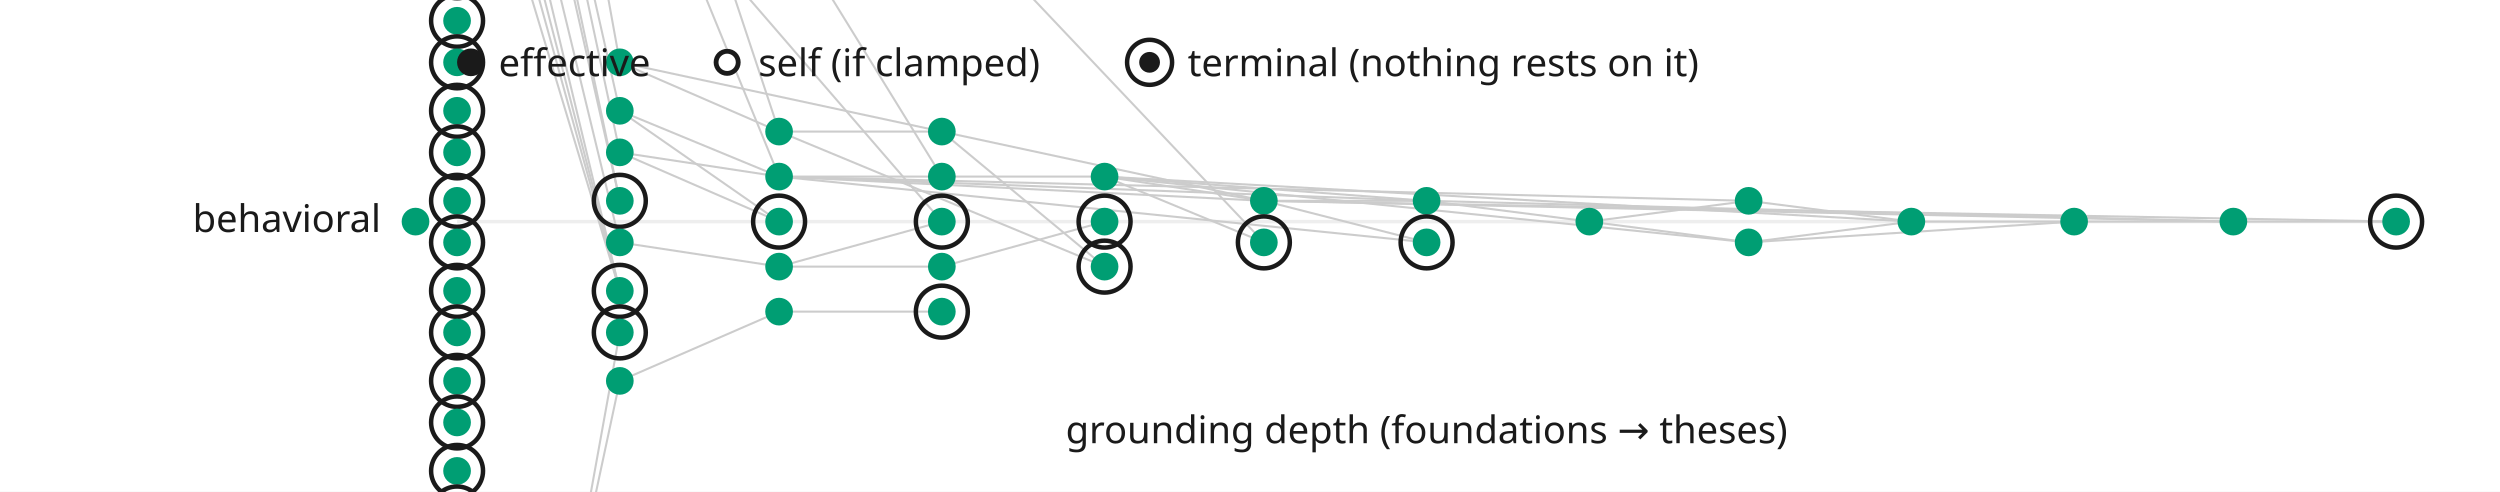
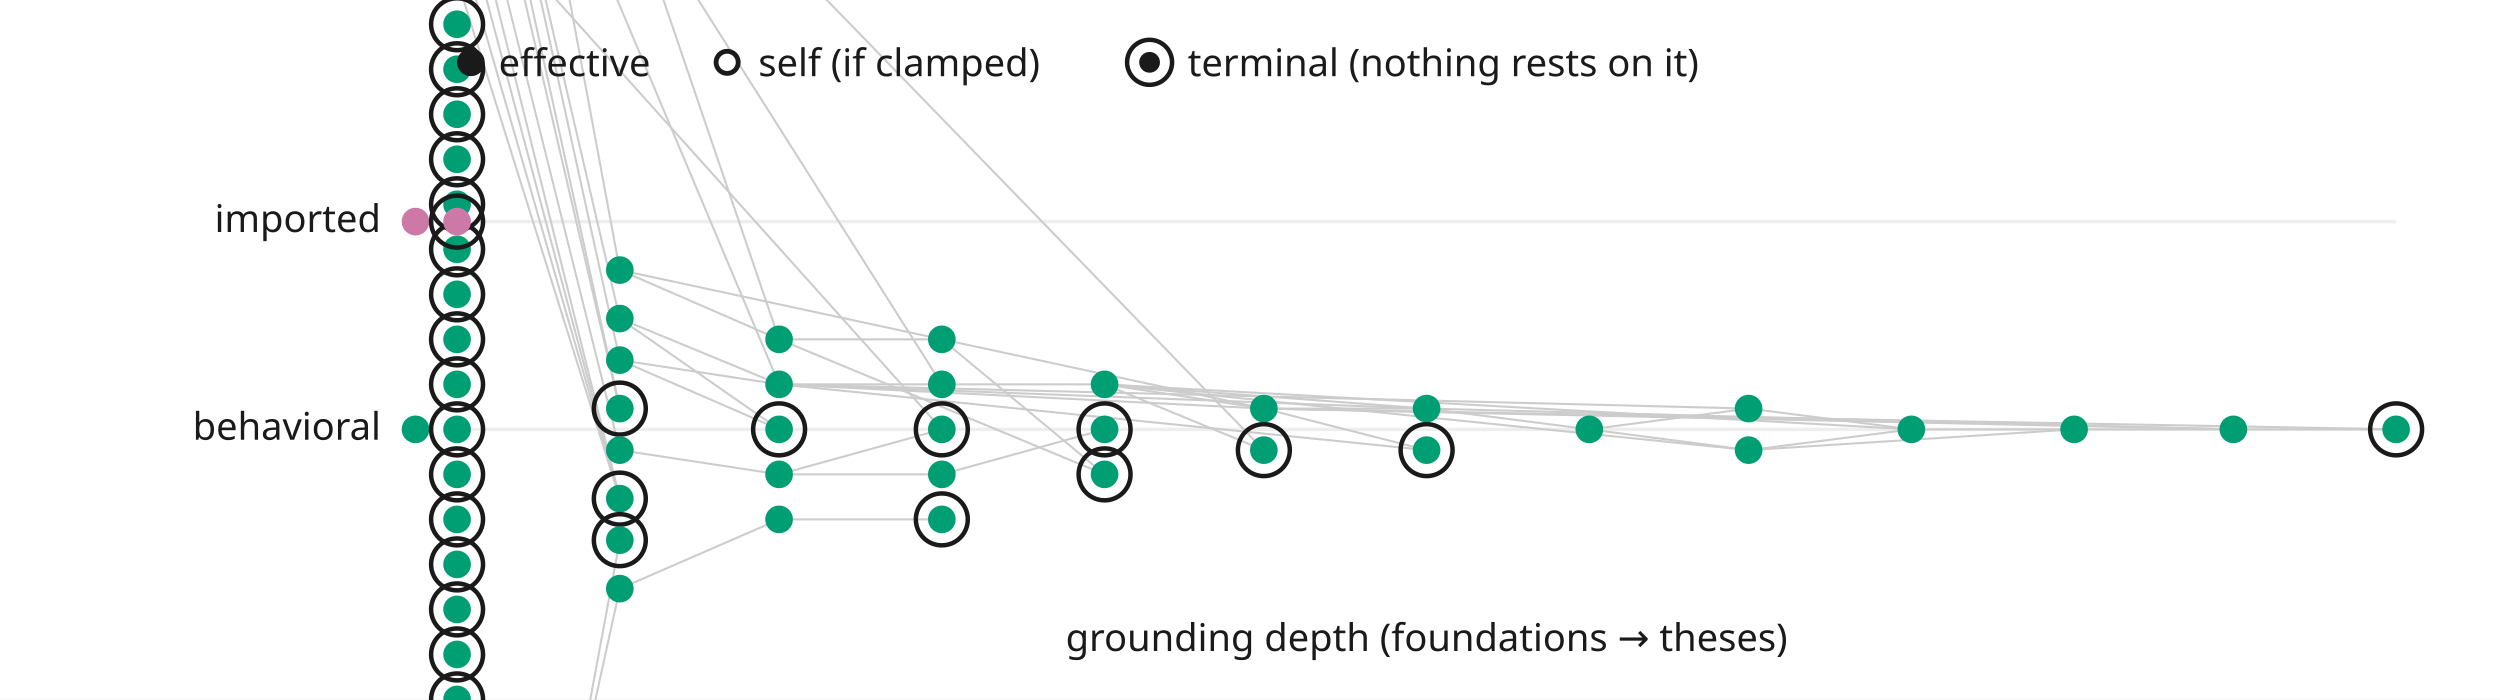
- <svg xmlns="http://www.w3.org/2000/svg" width="722" height="142" font-family="sans-serif" font-size="11">
-   <rect width="722" height="142" fill="white" />
+ <svg xmlns="http://www.w3.org/2000/svg" width="722" height="202" font-family="sans-serif" font-size="11">
+   <rect width="722" height="202" fill="white" />
  <line x1="132" y1="64" x2="692" y2="64" stroke="#eeeeee" />
-   <circle cx="120" cy="64" r="4" fill="#009E73" />
-   <text x="110" y="67" text-anchor="end" fill="#1a1a1a">behavioral</text>
-   <line x1="365" y1="58" x2="412" y2="58" stroke="#cccccc" stroke-width="0.6" />
-   <line x1="319" y1="51" x2="412" y2="58" stroke="#cccccc" stroke-width="0.6" />
-   <line x1="225" y1="51" x2="412" y2="58" stroke="#cccccc" stroke-width="0.6" />
-   <line x1="132" y1="-242" x2="179" y2="18" stroke="#cccccc" stroke-width="0.6" />
-   <line x1="179" y1="18" x2="365" y2="58" stroke="#cccccc" stroke-width="0.6" />
-   <line x1="225" y1="51" x2="365" y2="58" stroke="#cccccc" stroke-width="0.6" />
-   <line x1="319" y1="51" x2="365" y2="58" stroke="#cccccc" stroke-width="0.6" />
-   <line x1="132" y1="-242" x2="225" y2="38" stroke="#cccccc" stroke-width="0.6" />
-   <line x1="179" y1="18" x2="225" y2="38" stroke="#cccccc" stroke-width="0.6" />
-   <line x1="225" y1="38" x2="272" y2="38" stroke="#cccccc" stroke-width="0.6" />
-   <line x1="132" y1="-176" x2="225" y2="51" stroke="#cccccc" stroke-width="0.6" />
-   <line x1="179" y1="32" x2="225" y2="51" stroke="#cccccc" stroke-width="0.6" />
-   <line x1="179" y1="44" x2="225" y2="51" stroke="#cccccc" stroke-width="0.6" />
-   <line x1="132" y1="-176" x2="179" y2="32" stroke="#cccccc" stroke-width="0.6" />
-   <line x1="132" y1="-176" x2="179" y2="44" stroke="#cccccc" stroke-width="0.6" />
-   <line x1="179" y1="32" x2="225" y2="64" stroke="#cccccc" stroke-width="0.6" />
-   <line x1="179" y1="44" x2="225" y2="64" stroke="#cccccc" stroke-width="0.6" />
-   <line x1="132" y1="-176" x2="272" y2="51" stroke="#cccccc" stroke-width="0.6" />
-   <line x1="225" y1="51" x2="272" y2="51" stroke="#cccccc" stroke-width="0.6" />
-   <line x1="272" y1="51" x2="319" y2="51" stroke="#cccccc" stroke-width="0.6" />
-   <line x1="319" y1="51" x2="365" y2="70" stroke="#cccccc" stroke-width="0.6" />
-   <line x1="132" y1="-176" x2="365" y2="70" stroke="#cccccc" stroke-width="0.6" />
-   <line x1="132" y1="-164" x2="179" y2="58" stroke="#cccccc" stroke-width="0.6" />
-   <line x1="132" y1="-150" x2="179" y2="58" stroke="#cccccc" stroke-width="0.6" />
-   <line x1="132" y1="-124" x2="179" y2="70" stroke="#cccccc" stroke-width="0.6" />
-   <line x1="179" y1="70" x2="225" y2="77" stroke="#cccccc" stroke-width="0.6" />
-   <line x1="132" y1="-112" x2="179" y2="84" stroke="#cccccc" stroke-width="0.6" />
-   <line x1="132" y1="-98" x2="179" y2="84" stroke="#cccccc" stroke-width="0.6" />
-   <line x1="132" y1="-86" x2="179" y2="84" stroke="#cccccc" stroke-width="0.6" />
-   <line x1="132" y1="-72" x2="179" y2="84" stroke="#cccccc" stroke-width="0.6" />
-   <line x1="132" y1="-98" x2="272" y2="64" stroke="#cccccc" stroke-width="0.6" />
-   <line x1="225" y1="77" x2="272" y2="64" stroke="#cccccc" stroke-width="0.6" />
-   <line x1="225" y1="77" x2="272" y2="77" stroke="#cccccc" stroke-width="0.6" />
-   <line x1="272" y1="77" x2="319" y2="64" stroke="#cccccc" stroke-width="0.6" />
-   <line x1="412" y1="58" x2="459" y2="64" stroke="#cccccc" stroke-width="0.6" />
-   <line x1="225" y1="38" x2="319" y2="77" stroke="#cccccc" stroke-width="0.6" />
-   <line x1="272" y1="38" x2="319" y2="77" stroke="#cccccc" stroke-width="0.6" />
-   <line x1="225" y1="51" x2="505" y2="58" stroke="#cccccc" stroke-width="0.6" />
-   <line x1="459" y1="64" x2="505" y2="58" stroke="#cccccc" stroke-width="0.6" />
-   <line x1="319" y1="51" x2="505" y2="70" stroke="#cccccc" stroke-width="0.6" />
-   <line x1="459" y1="64" x2="505" y2="70" stroke="#cccccc" stroke-width="0.6" />
-   <line x1="505" y1="70" x2="552" y2="64" stroke="#cccccc" stroke-width="0.6" />
-   <line x1="319" y1="51" x2="552" y2="64" stroke="#cccccc" stroke-width="0.6" />
-   <line x1="505" y1="58" x2="552" y2="64" stroke="#cccccc" stroke-width="0.6" />
-   <line x1="552" y1="64" x2="599" y2="64" stroke="#cccccc" stroke-width="0.6" />
-   <line x1="505" y1="70" x2="599" y2="64" stroke="#cccccc" stroke-width="0.6" />
-   <line x1="132" y1="356" x2="179" y2="96" stroke="#cccccc" stroke-width="0.6" />
-   <line x1="132" y1="330" x2="179" y2="110" stroke="#cccccc" stroke-width="0.6" />
-   <line x1="179" y1="110" x2="225" y2="90" stroke="#cccccc" stroke-width="0.6" />
-   <line x1="225" y1="90" x2="272" y2="90" stroke="#cccccc" stroke-width="0.6" />
-   <line x1="365" y1="58" x2="645" y2="64" stroke="#cccccc" stroke-width="0.6" />
-   <line x1="599" y1="64" x2="645" y2="64" stroke="#cccccc" stroke-width="0.6" />
-   <line x1="412" y1="58" x2="645" y2="64" stroke="#cccccc" stroke-width="0.6" />
-   <line x1="365" y1="58" x2="692" y2="64" stroke="#cccccc" stroke-width="0.6" />
-   <line x1="645" y1="64" x2="692" y2="64" stroke="#cccccc" stroke-width="0.6" />
-   <line x1="225" y1="51" x2="412" y2="70" stroke="#cccccc" stroke-width="0.6" />
-   <line x1="365" y1="58" x2="412" y2="70" stroke="#cccccc" stroke-width="0.6" />
-   <circle cx="412" cy="58" r="4" fill="#009E73" />
-   <circle cx="132" cy="-242" r="4" fill="#009E73" />
-   <circle cx="179" cy="18" r="4" fill="#009E73" />
-   <circle cx="365" cy="58" r="4" fill="#009E73" />
-   <circle cx="225" cy="38" r="4" fill="#009E73" />
-   <circle cx="272" cy="38" r="4" fill="#009E73" />
-   <circle cx="225" cy="51" r="4" fill="#009E73" />
-   <circle cx="179" cy="32" r="4" fill="#009E73" />
-   <circle cx="179" cy="44" r="4" fill="#009E73" />
-   <circle cx="225" cy="64" r="4" fill="#009E73" />
-   <circle cx="225" cy="64" r="7.5" fill="none" stroke="#1a1a1a" stroke-width="1.3" />
-   <circle cx="132" cy="-228" r="4" fill="#009E73" />
-   <circle cx="132" cy="-228" r="7.5" fill="none" stroke="#1a1a1a" stroke-width="1.3" />
-   <circle cx="132" cy="-216" r="4" fill="#009E73" />
-   <circle cx="132" cy="-216" r="7.5" fill="none" stroke="#1a1a1a" stroke-width="1.3" />
-   <circle cx="132" cy="-202" r="4" fill="#009E73" />
-   <circle cx="132" cy="-202" r="7.5" fill="none" stroke="#1a1a1a" stroke-width="1.3" />
-   <circle cx="132" cy="-190" r="4" fill="#009E73" />
-   <circle cx="132" cy="-190" r="7.5" fill="none" stroke="#1a1a1a" stroke-width="1.3" />
-   <circle cx="132" cy="-176" r="4" fill="#009E73" />
-   <circle cx="272" cy="51" r="4" fill="#009E73" />
-   <circle cx="319" cy="51" r="4" fill="#009E73" />
-   <circle cx="365" cy="70" r="4" fill="#009E73" />
-   <circle cx="365" cy="70" r="7.5" fill="none" stroke="#1a1a1a" stroke-width="1.3" />
-   <circle cx="179" cy="58" r="4" fill="#009E73" />
-   <circle cx="179" cy="58" r="7.5" fill="none" stroke="#1a1a1a" stroke-width="1.3" />
-   <circle cx="132" cy="-164" r="4" fill="#009E73" />
-   <circle cx="132" cy="-150" r="4" fill="#009E73" />
-   <circle cx="132" cy="-138" r="4" fill="#009E73" />
-   <circle cx="132" cy="-138" r="7.5" fill="none" stroke="#1a1a1a" stroke-width="1.3" />
-   <circle cx="132" cy="-124" r="4" fill="#009E73" />
-   <circle cx="179" cy="70" r="4" fill="#009E73" />
-   <circle cx="225" cy="77" r="4" fill="#009E73" />
-   <circle cx="179" cy="84" r="4" fill="#009E73" />
-   <circle cx="179" cy="84" r="7.5" fill="none" stroke="#1a1a1a" stroke-width="1.3" />
-   <circle cx="132" cy="-112" r="4" fill="#009E73" />
-   <circle cx="132" cy="-98" r="4" fill="#009E73" />
-   <circle cx="132" cy="-86" r="4" fill="#009E73" />
-   <circle cx="132" cy="-72" r="4" fill="#009E73" />
-   <circle cx="272" cy="64" r="4" fill="#009E73" />
-   <circle cx="272" cy="64" r="7.5" fill="none" stroke="#1a1a1a" stroke-width="1.3" />
-   <circle cx="272" cy="77" r="4" fill="#009E73" />
-   <circle cx="319" cy="64" r="4" fill="#009E73" />
-   <circle cx="319" cy="64" r="7.5" fill="none" stroke="#1a1a1a" stroke-width="1.3" />
-   <circle cx="132" cy="-60" r="4" fill="#009E73" />
-   <circle cx="132" cy="-60" r="7.5" fill="none" stroke="#1a1a1a" stroke-width="1.3" />
-   <circle cx="132" cy="-46" r="4" fill="#009E73" />
-   <circle cx="132" cy="-46" r="7.5" fill="none" stroke="#1a1a1a" stroke-width="1.3" />
-   <circle cx="132" cy="-34" r="4" fill="#009E73" />
-   <circle cx="132" cy="-34" r="7.5" fill="none" stroke="#1a1a1a" stroke-width="1.3" />
-   <circle cx="132" cy="-20" r="4" fill="#009E73" />
-   <circle cx="132" cy="-20" r="7.5" fill="none" stroke="#1a1a1a" stroke-width="1.3" />
-   <circle cx="132" cy="-8" r="4" fill="#009E73" />
-   <circle cx="132" cy="-8" r="7.5" fill="none" stroke="#1a1a1a" stroke-width="1.3" />
-   <circle cx="132" cy="6" r="4" fill="#009E73" />
-   <circle cx="132" cy="6" r="7.5" fill="none" stroke="#1a1a1a" stroke-width="1.3" />
-   <circle cx="132" cy="18" r="4" fill="#009E73" />
-   <circle cx="132" cy="18" r="7.5" fill="none" stroke="#1a1a1a" stroke-width="1.3" />
-   <circle cx="132" cy="32" r="4" fill="#009E73" />
-   <circle cx="132" cy="32" r="7.5" fill="none" stroke="#1a1a1a" stroke-width="1.3" />
-   <circle cx="132" cy="44" r="4" fill="#009E73" />
-   <circle cx="132" cy="44" r="7.5" fill="none" stroke="#1a1a1a" stroke-width="1.3" />
-   <circle cx="132" cy="58" r="4" fill="#009E73" />
-   <circle cx="132" cy="58" r="7.5" fill="none" stroke="#1a1a1a" stroke-width="1.3" />
-   <circle cx="132" cy="70" r="4" fill="#009E73" />
-   <circle cx="132" cy="70" r="7.5" fill="none" stroke="#1a1a1a" stroke-width="1.3" />
-   <circle cx="132" cy="84" r="4" fill="#009E73" />
-   <circle cx="132" cy="84" r="7.5" fill="none" stroke="#1a1a1a" stroke-width="1.3" />
-   <circle cx="132" cy="96" r="4" fill="#009E73" />
-   <circle cx="132" cy="96" r="7.5" fill="none" stroke="#1a1a1a" stroke-width="1.3" />
-   <circle cx="132" cy="110" r="4" fill="#009E73" />
-   <circle cx="132" cy="110" r="7.5" fill="none" stroke="#1a1a1a" stroke-width="1.3" />
-   <circle cx="132" cy="122" r="4" fill="#009E73" />
-   <circle cx="132" cy="122" r="7.5" fill="none" stroke="#1a1a1a" stroke-width="1.3" />
-   <circle cx="132" cy="136" r="4" fill="#009E73" />
-   <circle cx="132" cy="136" r="7.5" fill="none" stroke="#1a1a1a" stroke-width="1.3" />
-   <circle cx="132" cy="148" r="4" fill="#009E73" />
-   <circle cx="132" cy="148" r="7.5" fill="none" stroke="#1a1a1a" stroke-width="1.3" />
-   <circle cx="132" cy="162" r="4" fill="#009E73" />
-   <circle cx="132" cy="162" r="7.5" fill="none" stroke="#1a1a1a" stroke-width="1.3" />
-   <circle cx="132" cy="174" r="4" fill="#009E73" />
-   <circle cx="132" cy="174" r="7.5" fill="none" stroke="#1a1a1a" stroke-width="1.3" />
-   <circle cx="132" cy="188" r="4" fill="#009E73" />
-   <circle cx="132" cy="188" r="7.5" fill="none" stroke="#1a1a1a" stroke-width="1.3" />
-   <circle cx="132" cy="200" r="4" fill="#009E73" />
-   <circle cx="132" cy="200" r="7.5" fill="none" stroke="#1a1a1a" stroke-width="1.3" />
-   <circle cx="132" cy="214" r="4" fill="#009E73" />
-   <circle cx="132" cy="214" r="7.5" fill="none" stroke="#1a1a1a" stroke-width="1.3" />
-   <circle cx="132" cy="226" r="4" fill="#009E73" />
-   <circle cx="132" cy="226" r="7.5" fill="none" stroke="#1a1a1a" stroke-width="1.3" />
-   <circle cx="459" cy="64" r="4" fill="#009E73" />
-   <circle cx="319" cy="77" r="4" fill="#009E73" />
-   <circle cx="319" cy="77" r="7.5" fill="none" stroke="#1a1a1a" stroke-width="1.3" />
-   <circle cx="505" cy="58" r="4" fill="#009E73" />
-   <circle cx="505" cy="70" r="4" fill="#009E73" />
-   <circle cx="552" cy="64" r="4" fill="#009E73" />
-   <circle cx="599" cy="64" r="4" fill="#009E73" />
-   <circle cx="132" cy="240" r="4" fill="#009E73" />
-   <circle cx="132" cy="240" r="7.5" fill="none" stroke="#1a1a1a" stroke-width="1.3" />
-   <circle cx="132" cy="252" r="4" fill="#009E73" />
-   <circle cx="132" cy="252" r="7.5" fill="none" stroke="#1a1a1a" stroke-width="1.3" />
-   <circle cx="132" cy="266" r="4" fill="#009E73" />
-   <circle cx="132" cy="266" r="7.5" fill="none" stroke="#1a1a1a" stroke-width="1.3" />
-   <circle cx="132" cy="278" r="4" fill="#009E73" />
-   <circle cx="132" cy="278" r="7.5" fill="none" stroke="#1a1a1a" stroke-width="1.3" />
-   <circle cx="132" cy="292" r="4" fill="#009E73" />
-   <circle cx="132" cy="292" r="7.5" fill="none" stroke="#1a1a1a" stroke-width="1.3" />
-   <circle cx="132" cy="304" r="4" fill="#009E73" />
-   <circle cx="132" cy="304" r="7.5" fill="none" stroke="#1a1a1a" stroke-width="1.3" />
-   <circle cx="132" cy="318" r="4" fill="#009E73" />
-   <circle cx="132" cy="318" r="7.5" fill="none" stroke="#1a1a1a" stroke-width="1.3" />
-   <circle cx="132" cy="330" r="4" fill="#009E73" />
-   <circle cx="132" cy="344" r="4" fill="#009E73" />
-   <circle cx="132" cy="344" r="7.5" fill="none" stroke="#1a1a1a" stroke-width="1.3" />
-   <circle cx="132" cy="356" r="4" fill="#009E73" />
-   <circle cx="179" cy="96" r="4" fill="#009E73" />
-   <circle cx="179" cy="96" r="7.5" fill="none" stroke="#1a1a1a" stroke-width="1.3" />
-   <circle cx="179" cy="110" r="4" fill="#009E73" />
-   <circle cx="225" cy="90" r="4" fill="#009E73" />
-   <circle cx="272" cy="90" r="4" fill="#009E73" />
-   <circle cx="272" cy="90" r="7.5" fill="none" stroke="#1a1a1a" stroke-width="1.3" />
-   <circle cx="132" cy="370" r="4" fill="#009E73" />
-   <circle cx="132" cy="370" r="7.5" fill="none" stroke="#1a1a1a" stroke-width="1.3" />
-   <circle cx="645" cy="64" r="4" fill="#009E73" />
-   <circle cx="692" cy="64" r="4" fill="#009E73" />
-   <circle cx="692" cy="64" r="7.5" fill="none" stroke="#1a1a1a" stroke-width="1.3" />
-   <circle cx="412" cy="70" r="4" fill="#009E73" />
-   <circle cx="412" cy="70" r="7.5" fill="none" stroke="#1a1a1a" stroke-width="1.3" />
+   <circle cx="120" cy="64" r="4" fill="#CC79A7" />
+   <text x="110" y="67" text-anchor="end" fill="#1a1a1a">imported</text>
+   <line x1="132" y1="124" x2="692" y2="124" stroke="#eeeeee" />
+   <circle cx="120" cy="124" r="4" fill="#009E73" />
+   <text x="110" y="127" text-anchor="end" fill="#1a1a1a">behavioral</text>
+   <line x1="365" y1="118" x2="412" y2="118" stroke="#cccccc" stroke-width="0.6" />
+   <line x1="319" y1="111" x2="412" y2="118" stroke="#cccccc" stroke-width="0.6" />
+   <line x1="225" y1="111" x2="412" y2="118" stroke="#cccccc" stroke-width="0.6" />
+   <line x1="132" y1="-175" x2="179" y2="78" stroke="#cccccc" stroke-width="0.6" />
+   <line x1="179" y1="78" x2="365" y2="118" stroke="#cccccc" stroke-width="0.6" />
+   <line x1="225" y1="111" x2="365" y2="118" stroke="#cccccc" stroke-width="0.6" />
+   <line x1="319" y1="111" x2="365" y2="118" stroke="#cccccc" stroke-width="0.6" />
+   <line x1="132" y1="-175" x2="225" y2="98" stroke="#cccccc" stroke-width="0.6" />
+   <line x1="179" y1="78" x2="225" y2="98" stroke="#cccccc" stroke-width="0.6" />
+   <line x1="225" y1="98" x2="272" y2="98" stroke="#cccccc" stroke-width="0.6" />
+   <line x1="132" y1="-110" x2="225" y2="111" stroke="#cccccc" stroke-width="0.6" />
+   <line x1="179" y1="92" x2="225" y2="111" stroke="#cccccc" stroke-width="0.6" />
+   <line x1="179" y1="104" x2="225" y2="111" stroke="#cccccc" stroke-width="0.6" />
+   <line x1="132" y1="-110" x2="179" y2="92" stroke="#cccccc" stroke-width="0.6" />
+   <line x1="132" y1="-110" x2="179" y2="104" stroke="#cccccc" stroke-width="0.6" />
+   <line x1="179" y1="92" x2="225" y2="124" stroke="#cccccc" stroke-width="0.6" />
+   <line x1="179" y1="104" x2="225" y2="124" stroke="#cccccc" stroke-width="0.6" />
+   <line x1="132" y1="-110" x2="272" y2="111" stroke="#cccccc" stroke-width="0.6" />
+   <line x1="225" y1="111" x2="272" y2="111" stroke="#cccccc" stroke-width="0.6" />
+   <line x1="272" y1="111" x2="319" y2="111" stroke="#cccccc" stroke-width="0.6" />
+   <line x1="319" y1="111" x2="365" y2="130" stroke="#cccccc" stroke-width="0.6" />
+   <line x1="132" y1="-110" x2="365" y2="130" stroke="#cccccc" stroke-width="0.6" />
+   <line x1="132" y1="-97" x2="179" y2="118" stroke="#cccccc" stroke-width="0.6" />
+   <line x1="132" y1="-84" x2="179" y2="118" stroke="#cccccc" stroke-width="0.6" />
+   <line x1="132" y1="-58" x2="179" y2="130" stroke="#cccccc" stroke-width="0.6" />
+   <line x1="179" y1="130" x2="225" y2="137" stroke="#cccccc" stroke-width="0.6" />
+   <line x1="132" y1="-45" x2="179" y2="144" stroke="#cccccc" stroke-width="0.6" />
+   <line x1="132" y1="-32" x2="179" y2="144" stroke="#cccccc" stroke-width="0.6" />
+   <line x1="132" y1="-19" x2="179" y2="144" stroke="#cccccc" stroke-width="0.6" />
+   <line x1="132" y1="-6" x2="179" y2="144" stroke="#cccccc" stroke-width="0.6" />
+   <line x1="132" y1="-32" x2="272" y2="124" stroke="#cccccc" stroke-width="0.6" />
+   <line x1="225" y1="137" x2="272" y2="124" stroke="#cccccc" stroke-width="0.6" />
+   <line x1="225" y1="137" x2="272" y2="137" stroke="#cccccc" stroke-width="0.6" />
+   <line x1="272" y1="137" x2="319" y2="124" stroke="#cccccc" stroke-width="0.6" />
+   <line x1="412" y1="118" x2="459" y2="124" stroke="#cccccc" stroke-width="0.6" />
+   <line x1="225" y1="98" x2="319" y2="137" stroke="#cccccc" stroke-width="0.6" />
+   <line x1="272" y1="98" x2="319" y2="137" stroke="#cccccc" stroke-width="0.6" />
+   <line x1="225" y1="111" x2="505" y2="118" stroke="#cccccc" stroke-width="0.6" />
+   <line x1="459" y1="124" x2="505" y2="118" stroke="#cccccc" stroke-width="0.6" />
+   <line x1="319" y1="111" x2="505" y2="130" stroke="#cccccc" stroke-width="0.6" />
+   <line x1="459" y1="124" x2="505" y2="130" stroke="#cccccc" stroke-width="0.6" />
+   <line x1="505" y1="130" x2="552" y2="124" stroke="#cccccc" stroke-width="0.6" />
+   <line x1="319" y1="111" x2="552" y2="124" stroke="#cccccc" stroke-width="0.6" />
+   <line x1="505" y1="118" x2="552" y2="124" stroke="#cccccc" stroke-width="0.6" />
+   <line x1="552" y1="124" x2="599" y2="124" stroke="#cccccc" stroke-width="0.6" />
+   <line x1="505" y1="130" x2="599" y2="124" stroke="#cccccc" stroke-width="0.6" />
+   <line x1="132" y1="410" x2="179" y2="156" stroke="#cccccc" stroke-width="0.6" />
+   <line x1="132" y1="384" x2="179" y2="170" stroke="#cccccc" stroke-width="0.6" />
+   <line x1="179" y1="170" x2="225" y2="150" stroke="#cccccc" stroke-width="0.6" />
+   <line x1="225" y1="150" x2="272" y2="150" stroke="#cccccc" stroke-width="0.6" />
+   <line x1="365" y1="118" x2="645" y2="124" stroke="#cccccc" stroke-width="0.6" />
+   <line x1="599" y1="124" x2="645" y2="124" stroke="#cccccc" stroke-width="0.6" />
+   <line x1="412" y1="118" x2="645" y2="124" stroke="#cccccc" stroke-width="0.6" />
+   <line x1="365" y1="118" x2="692" y2="124" stroke="#cccccc" stroke-width="0.6" />
+   <line x1="645" y1="124" x2="692" y2="124" stroke="#cccccc" stroke-width="0.6" />
+   <line x1="225" y1="111" x2="412" y2="130" stroke="#cccccc" stroke-width="0.6" />
+   <line x1="365" y1="118" x2="412" y2="130" stroke="#cccccc" stroke-width="0.6" />
+   <circle cx="412" cy="118" r="4" fill="#009E73" />
+   <circle cx="132" cy="-175" r="4" fill="#009E73" />
+   <circle cx="179" cy="78" r="4" fill="#009E73" />
+   <circle cx="365" cy="118" r="4" fill="#009E73" />
+   <circle cx="225" cy="98" r="4" fill="#009E73" />
+   <circle cx="272" cy="98" r="4" fill="#009E73" />
+   <circle cx="225" cy="111" r="4" fill="#009E73" />
+   <circle cx="179" cy="92" r="4" fill="#009E73" />
+   <circle cx="179" cy="104" r="4" fill="#009E73" />
+   <circle cx="225" cy="124" r="4" fill="#009E73" />
+   <circle cx="225" cy="124" r="7.5" fill="none" stroke="#1a1a1a" stroke-width="1.3" />
+   <circle cx="132" cy="-162" r="4" fill="#009E73" />
+   <circle cx="132" cy="-162" r="7.5" fill="none" stroke="#1a1a1a" stroke-width="1.3" />
+   <circle cx="132" cy="-149" r="4" fill="#009E73" />
+   <circle cx="132" cy="-149" r="7.5" fill="none" stroke="#1a1a1a" stroke-width="1.3" />
+   <circle cx="132" cy="-136" r="4" fill="#009E73" />
+   <circle cx="132" cy="-136" r="7.5" fill="none" stroke="#1a1a1a" stroke-width="1.3" />
+   <circle cx="132" cy="-123" r="4" fill="#009E73" />
+   <circle cx="132" cy="-123" r="7.5" fill="none" stroke="#1a1a1a" stroke-width="1.3" />
+   <circle cx="132" cy="-110" r="4" fill="#009E73" />
+   <circle cx="272" cy="111" r="4" fill="#009E73" />
+   <circle cx="319" cy="111" r="4" fill="#009E73" />
+   <circle cx="365" cy="130" r="4" fill="#009E73" />
+   <circle cx="365" cy="130" r="7.5" fill="none" stroke="#1a1a1a" stroke-width="1.3" />
+   <circle cx="179" cy="118" r="4" fill="#009E73" />
+   <circle cx="179" cy="118" r="7.5" fill="none" stroke="#1a1a1a" stroke-width="1.3" />
+   <circle cx="132" cy="-97" r="4" fill="#009E73" />
+   <circle cx="132" cy="-84" r="4" fill="#009E73" />
+   <circle cx="132" cy="-71" r="4" fill="#009E73" />
+   <circle cx="132" cy="-71" r="7.5" fill="none" stroke="#1a1a1a" stroke-width="1.3" />
+   <circle cx="132" cy="-58" r="4" fill="#009E73" />
+   <circle cx="179" cy="130" r="4" fill="#009E73" />
+   <circle cx="225" cy="137" r="4" fill="#009E73" />
+   <circle cx="179" cy="144" r="4" fill="#009E73" />
+   <circle cx="179" cy="144" r="7.5" fill="none" stroke="#1a1a1a" stroke-width="1.3" />
+   <circle cx="132" cy="-45" r="4" fill="#009E73" />
+   <circle cx="132" cy="-32" r="4" fill="#009E73" />
+   <circle cx="132" cy="-19" r="4" fill="#009E73" />
+   <circle cx="132" cy="-6" r="4" fill="#009E73" />
+   <circle cx="272" cy="124" r="4" fill="#009E73" />
+   <circle cx="272" cy="124" r="7.5" fill="none" stroke="#1a1a1a" stroke-width="1.3" />
+   <circle cx="272" cy="137" r="4" fill="#009E73" />
+   <circle cx="319" cy="124" r="4" fill="#009E73" />
+   <circle cx="319" cy="124" r="7.5" fill="none" stroke="#1a1a1a" stroke-width="1.3" />
+   <circle cx="132" cy="7" r="4" fill="#009E73" />
+   <circle cx="132" cy="7" r="7.5" fill="none" stroke="#1a1a1a" stroke-width="1.3" />
+   <circle cx="132" cy="20" r="4" fill="#009E73" />
+   <circle cx="132" cy="20" r="7.5" fill="none" stroke="#1a1a1a" stroke-width="1.3" />
+   <circle cx="132" cy="33" r="4" fill="#009E73" />
+   <circle cx="132" cy="33" r="7.5" fill="none" stroke="#1a1a1a" stroke-width="1.3" />
+   <circle cx="132" cy="46" r="4" fill="#009E73" />
+   <circle cx="132" cy="46" r="7.5" fill="none" stroke="#1a1a1a" stroke-width="1.3" />
+   <circle cx="132" cy="59" r="4" fill="#009E73" />
+   <circle cx="132" cy="59" r="7.5" fill="none" stroke="#1a1a1a" stroke-width="1.3" />
+   <circle cx="132" cy="72" r="4" fill="#009E73" />
+   <circle cx="132" cy="72" r="7.5" fill="none" stroke="#1a1a1a" stroke-width="1.3" />
+   <circle cx="132" cy="85" r="4" fill="#009E73" />
+   <circle cx="132" cy="85" r="7.5" fill="none" stroke="#1a1a1a" stroke-width="1.3" />
+   <circle cx="132" cy="98" r="4" fill="#009E73" />
+   <circle cx="132" cy="98" r="7.5" fill="none" stroke="#1a1a1a" stroke-width="1.3" />
+   <circle cx="132" cy="111" r="4" fill="#009E73" />
+   <circle cx="132" cy="111" r="7.5" fill="none" stroke="#1a1a1a" stroke-width="1.3" />
+   <circle cx="132" cy="64" r="4" fill="#CC79A7" />
+   <circle cx="132" cy="64" r="7.5" fill="none" stroke="#1a1a1a" stroke-width="1.3" />
+   <circle cx="132" cy="124" r="4" fill="#009E73" />
+   <circle cx="132" cy="124" r="7.5" fill="none" stroke="#1a1a1a" stroke-width="1.3" />
+   <circle cx="132" cy="137" r="4" fill="#009E73" />
+   <circle cx="132" cy="137" r="7.5" fill="none" stroke="#1a1a1a" stroke-width="1.3" />
+   <circle cx="132" cy="150" r="4" fill="#009E73" />
+   <circle cx="132" cy="150" r="7.5" fill="none" stroke="#1a1a1a" stroke-width="1.3" />
+   <circle cx="132" cy="163" r="4" fill="#009E73" />
+   <circle cx="132" cy="163" r="7.5" fill="none" stroke="#1a1a1a" stroke-width="1.3" />
+   <circle cx="132" cy="176" r="4" fill="#009E73" />
+   <circle cx="132" cy="176" r="7.5" fill="none" stroke="#1a1a1a" stroke-width="1.3" />
+   <circle cx="132" cy="189" r="4" fill="#009E73" />
+   <circle cx="132" cy="189" r="7.5" fill="none" stroke="#1a1a1a" stroke-width="1.3" />
+   <circle cx="132" cy="202" r="4" fill="#009E73" />
+   <circle cx="132" cy="202" r="7.5" fill="none" stroke="#1a1a1a" stroke-width="1.3" />
+   <circle cx="132" cy="215" r="4" fill="#009E73" />
+   <circle cx="132" cy="215" r="7.5" fill="none" stroke="#1a1a1a" stroke-width="1.3" />
+   <circle cx="132" cy="228" r="4" fill="#009E73" />
+   <circle cx="132" cy="228" r="7.5" fill="none" stroke="#1a1a1a" stroke-width="1.3" />
+   <circle cx="132" cy="241" r="4" fill="#009E73" />
+   <circle cx="132" cy="241" r="7.5" fill="none" stroke="#1a1a1a" stroke-width="1.3" />
+   <circle cx="132" cy="254" r="4" fill="#009E73" />
+   <circle cx="132" cy="254" r="7.5" fill="none" stroke="#1a1a1a" stroke-width="1.3" />
+   <circle cx="132" cy="267" r="4" fill="#009E73" />
+   <circle cx="132" cy="267" r="7.5" fill="none" stroke="#1a1a1a" stroke-width="1.3" />
+   <circle cx="132" cy="280" r="4" fill="#009E73" />
+   <circle cx="132" cy="280" r="7.5" fill="none" stroke="#1a1a1a" stroke-width="1.3" />
+   <circle cx="459" cy="124" r="4" fill="#009E73" />
+   <circle cx="319" cy="137" r="4" fill="#009E73" />
+   <circle cx="319" cy="137" r="7.5" fill="none" stroke="#1a1a1a" stroke-width="1.3" />
+   <circle cx="505" cy="118" r="4" fill="#009E73" />
+   <circle cx="505" cy="130" r="4" fill="#009E73" />
+   <circle cx="552" cy="124" r="4" fill="#009E73" />
+   <circle cx="599" cy="124" r="4" fill="#009E73" />
+   <circle cx="132" cy="293" r="4" fill="#009E73" />
+   <circle cx="132" cy="293" r="7.5" fill="none" stroke="#1a1a1a" stroke-width="1.3" />
+   <circle cx="132" cy="306" r="4" fill="#009E73" />
+   <circle cx="132" cy="306" r="7.5" fill="none" stroke="#1a1a1a" stroke-width="1.3" />
+   <circle cx="132" cy="319" r="4" fill="#009E73" />
+   <circle cx="132" cy="319" r="7.5" fill="none" stroke="#1a1a1a" stroke-width="1.3" />
+   <circle cx="132" cy="332" r="4" fill="#009E73" />
+   <circle cx="132" cy="332" r="7.5" fill="none" stroke="#1a1a1a" stroke-width="1.3" />
+   <circle cx="132" cy="345" r="4" fill="#009E73" />
+   <circle cx="132" cy="345" r="7.5" fill="none" stroke="#1a1a1a" stroke-width="1.3" />
+   <circle cx="132" cy="358" r="4" fill="#009E73" />
+   <circle cx="132" cy="358" r="7.5" fill="none" stroke="#1a1a1a" stroke-width="1.3" />
+   <circle cx="132" cy="371" r="4" fill="#009E73" />
+   <circle cx="132" cy="371" r="7.5" fill="none" stroke="#1a1a1a" stroke-width="1.3" />
+   <circle cx="132" cy="384" r="4" fill="#009E73" />
+   <circle cx="132" cy="397" r="4" fill="#009E73" />
+   <circle cx="132" cy="397" r="7.5" fill="none" stroke="#1a1a1a" stroke-width="1.3" />
+   <circle cx="132" cy="410" r="4" fill="#009E73" />
+   <circle cx="179" cy="156" r="4" fill="#009E73" />
+   <circle cx="179" cy="156" r="7.5" fill="none" stroke="#1a1a1a" stroke-width="1.3" />
+   <circle cx="179" cy="170" r="4" fill="#009E73" />
+   <circle cx="225" cy="150" r="4" fill="#009E73" />
+   <circle cx="272" cy="150" r="4" fill="#009E73" />
+   <circle cx="272" cy="150" r="7.5" fill="none" stroke="#1a1a1a" stroke-width="1.3" />
+   <circle cx="132" cy="423" r="4" fill="#009E73" />
+   <circle cx="132" cy="423" r="7.5" fill="none" stroke="#1a1a1a" stroke-width="1.3" />
+   <circle cx="645" cy="124" r="4" fill="#009E73" />
+   <circle cx="692" cy="124" r="4" fill="#009E73" />
+   <circle cx="692" cy="124" r="7.5" fill="none" stroke="#1a1a1a" stroke-width="1.3" />
+   <circle cx="412" cy="130" r="4" fill="#009E73" />
+   <circle cx="412" cy="130" r="7.5" fill="none" stroke="#1a1a1a" stroke-width="1.3" />
  <circle cx="136" cy="18" r="4" fill="#1a1a1a" />
  <text x="144" y="22" fill="#1a1a1a">effective</text>
  <circle cx="210" cy="18" r="3.2" fill="white" stroke="#1a1a1a" stroke-width="1.4" />
  <text x="219" y="22" fill="#1a1a1a">self (if clamped)</text>
  <circle cx="332" cy="18" r="6.5" fill="none" stroke="#1a1a1a" stroke-width="1.3" />
  <circle cx="332" cy="18" r="3" fill="#1a1a1a" />
  <text x="343" y="22" fill="#1a1a1a">terminal (nothing rests on it)</text>
-   <text x="412" y="128" text-anchor="middle" fill="#1a1a1a">grounding depth  (foundations → theses)</text>
+   <text x="412" y="188" text-anchor="middle" fill="#1a1a1a">grounding depth  (foundations → theses)</text>
</svg>
